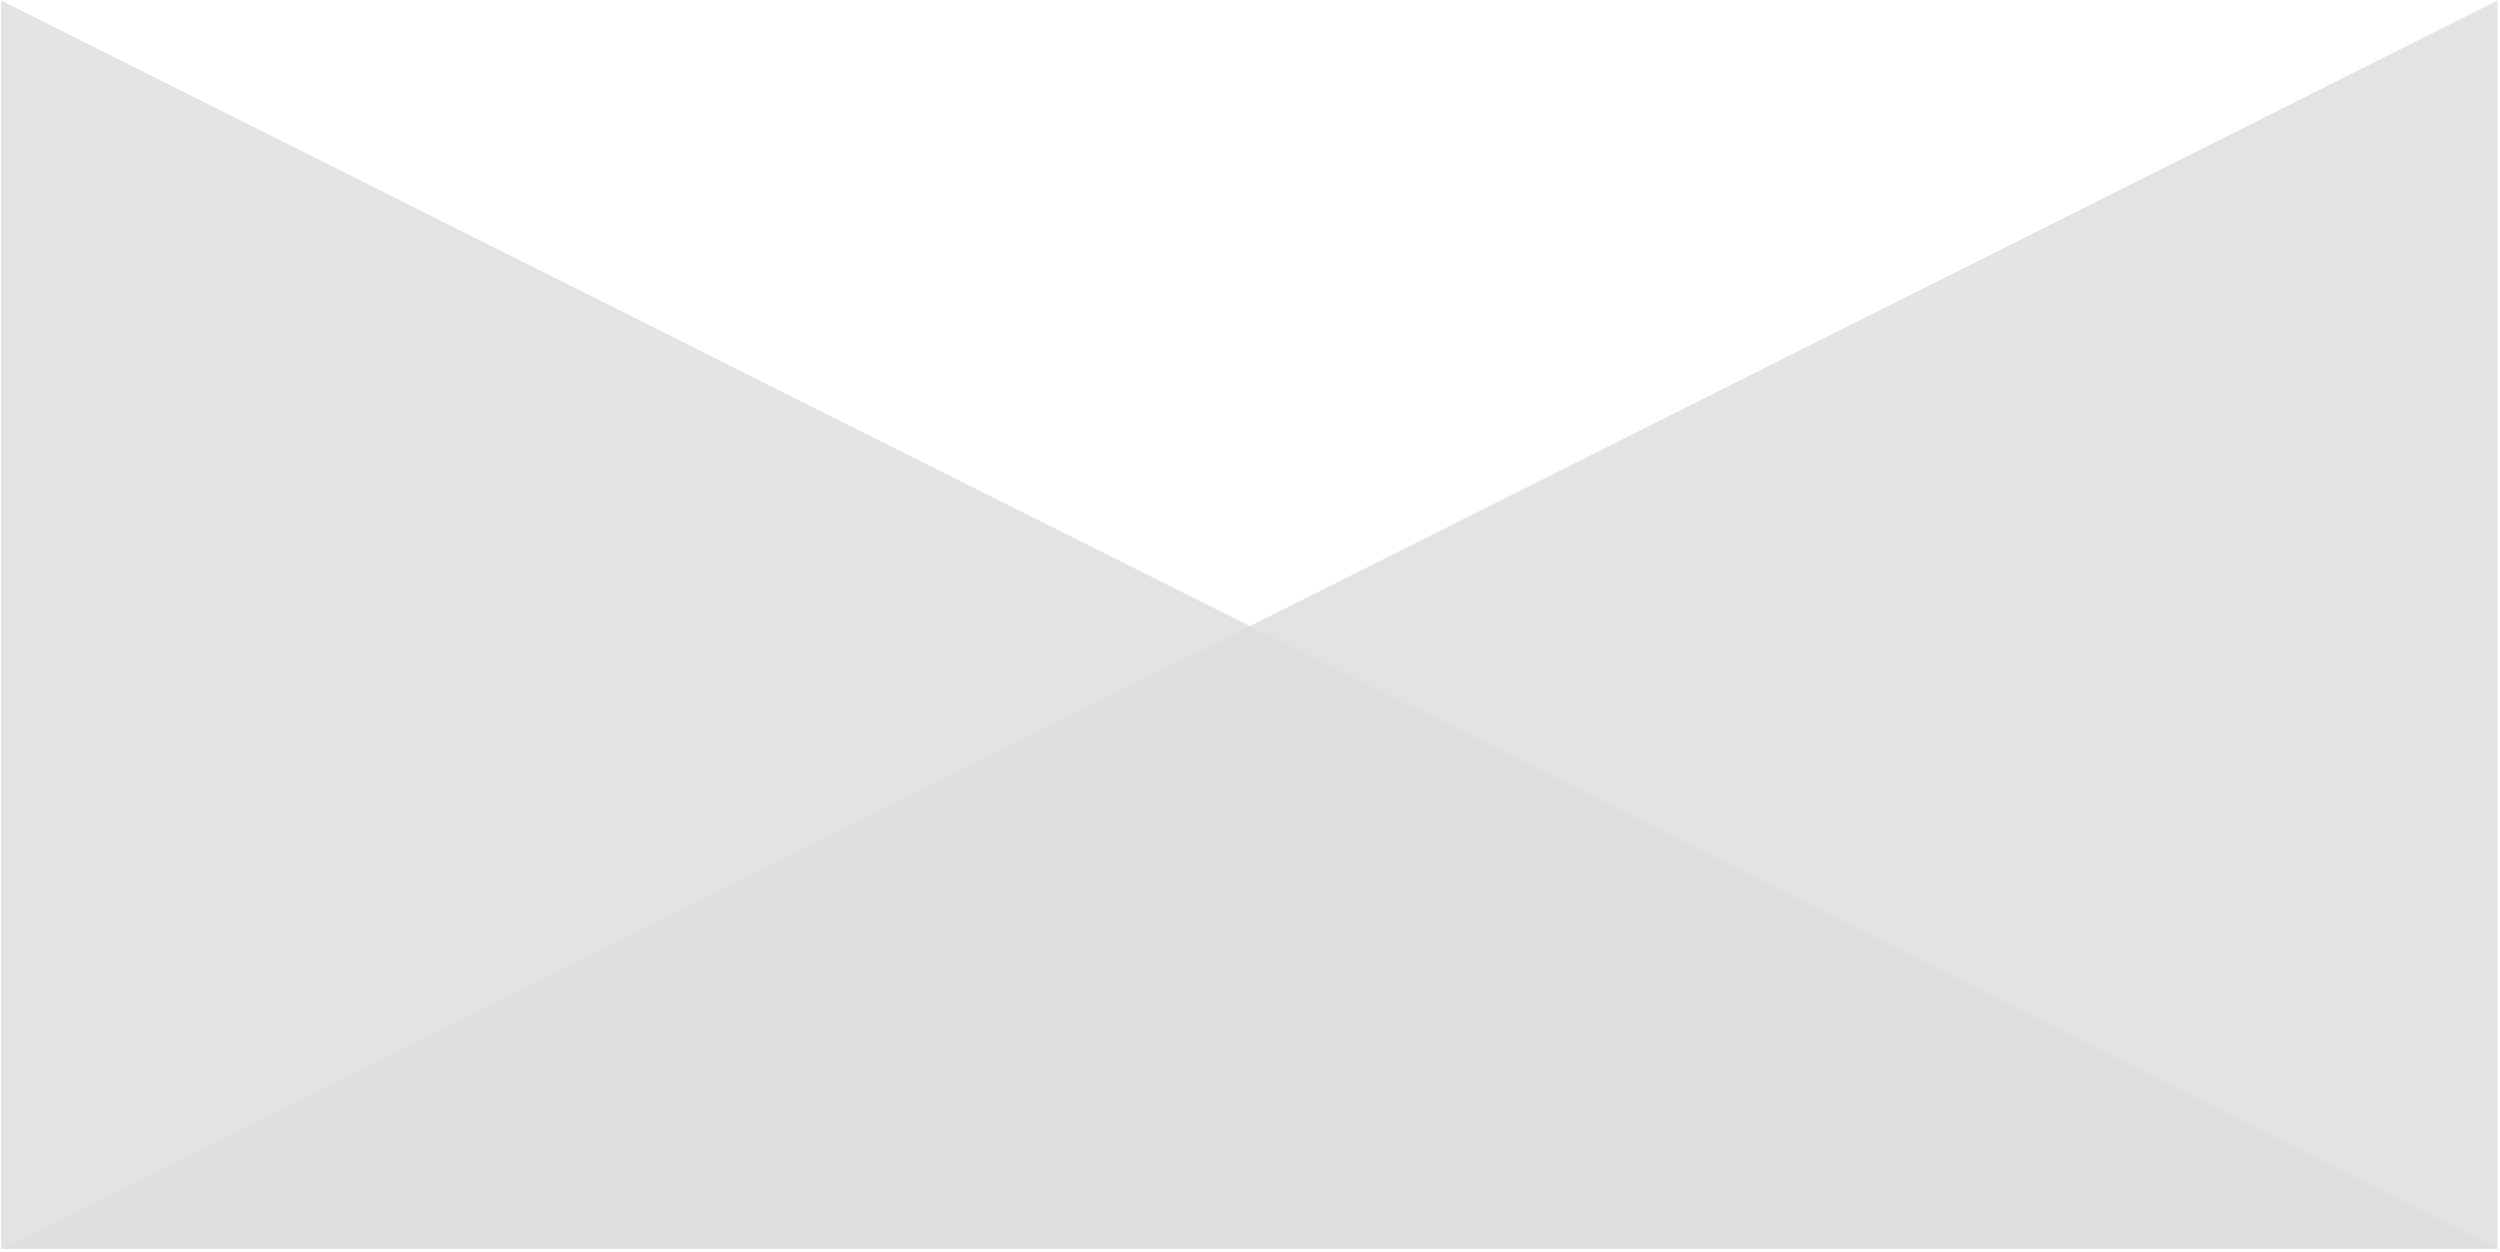
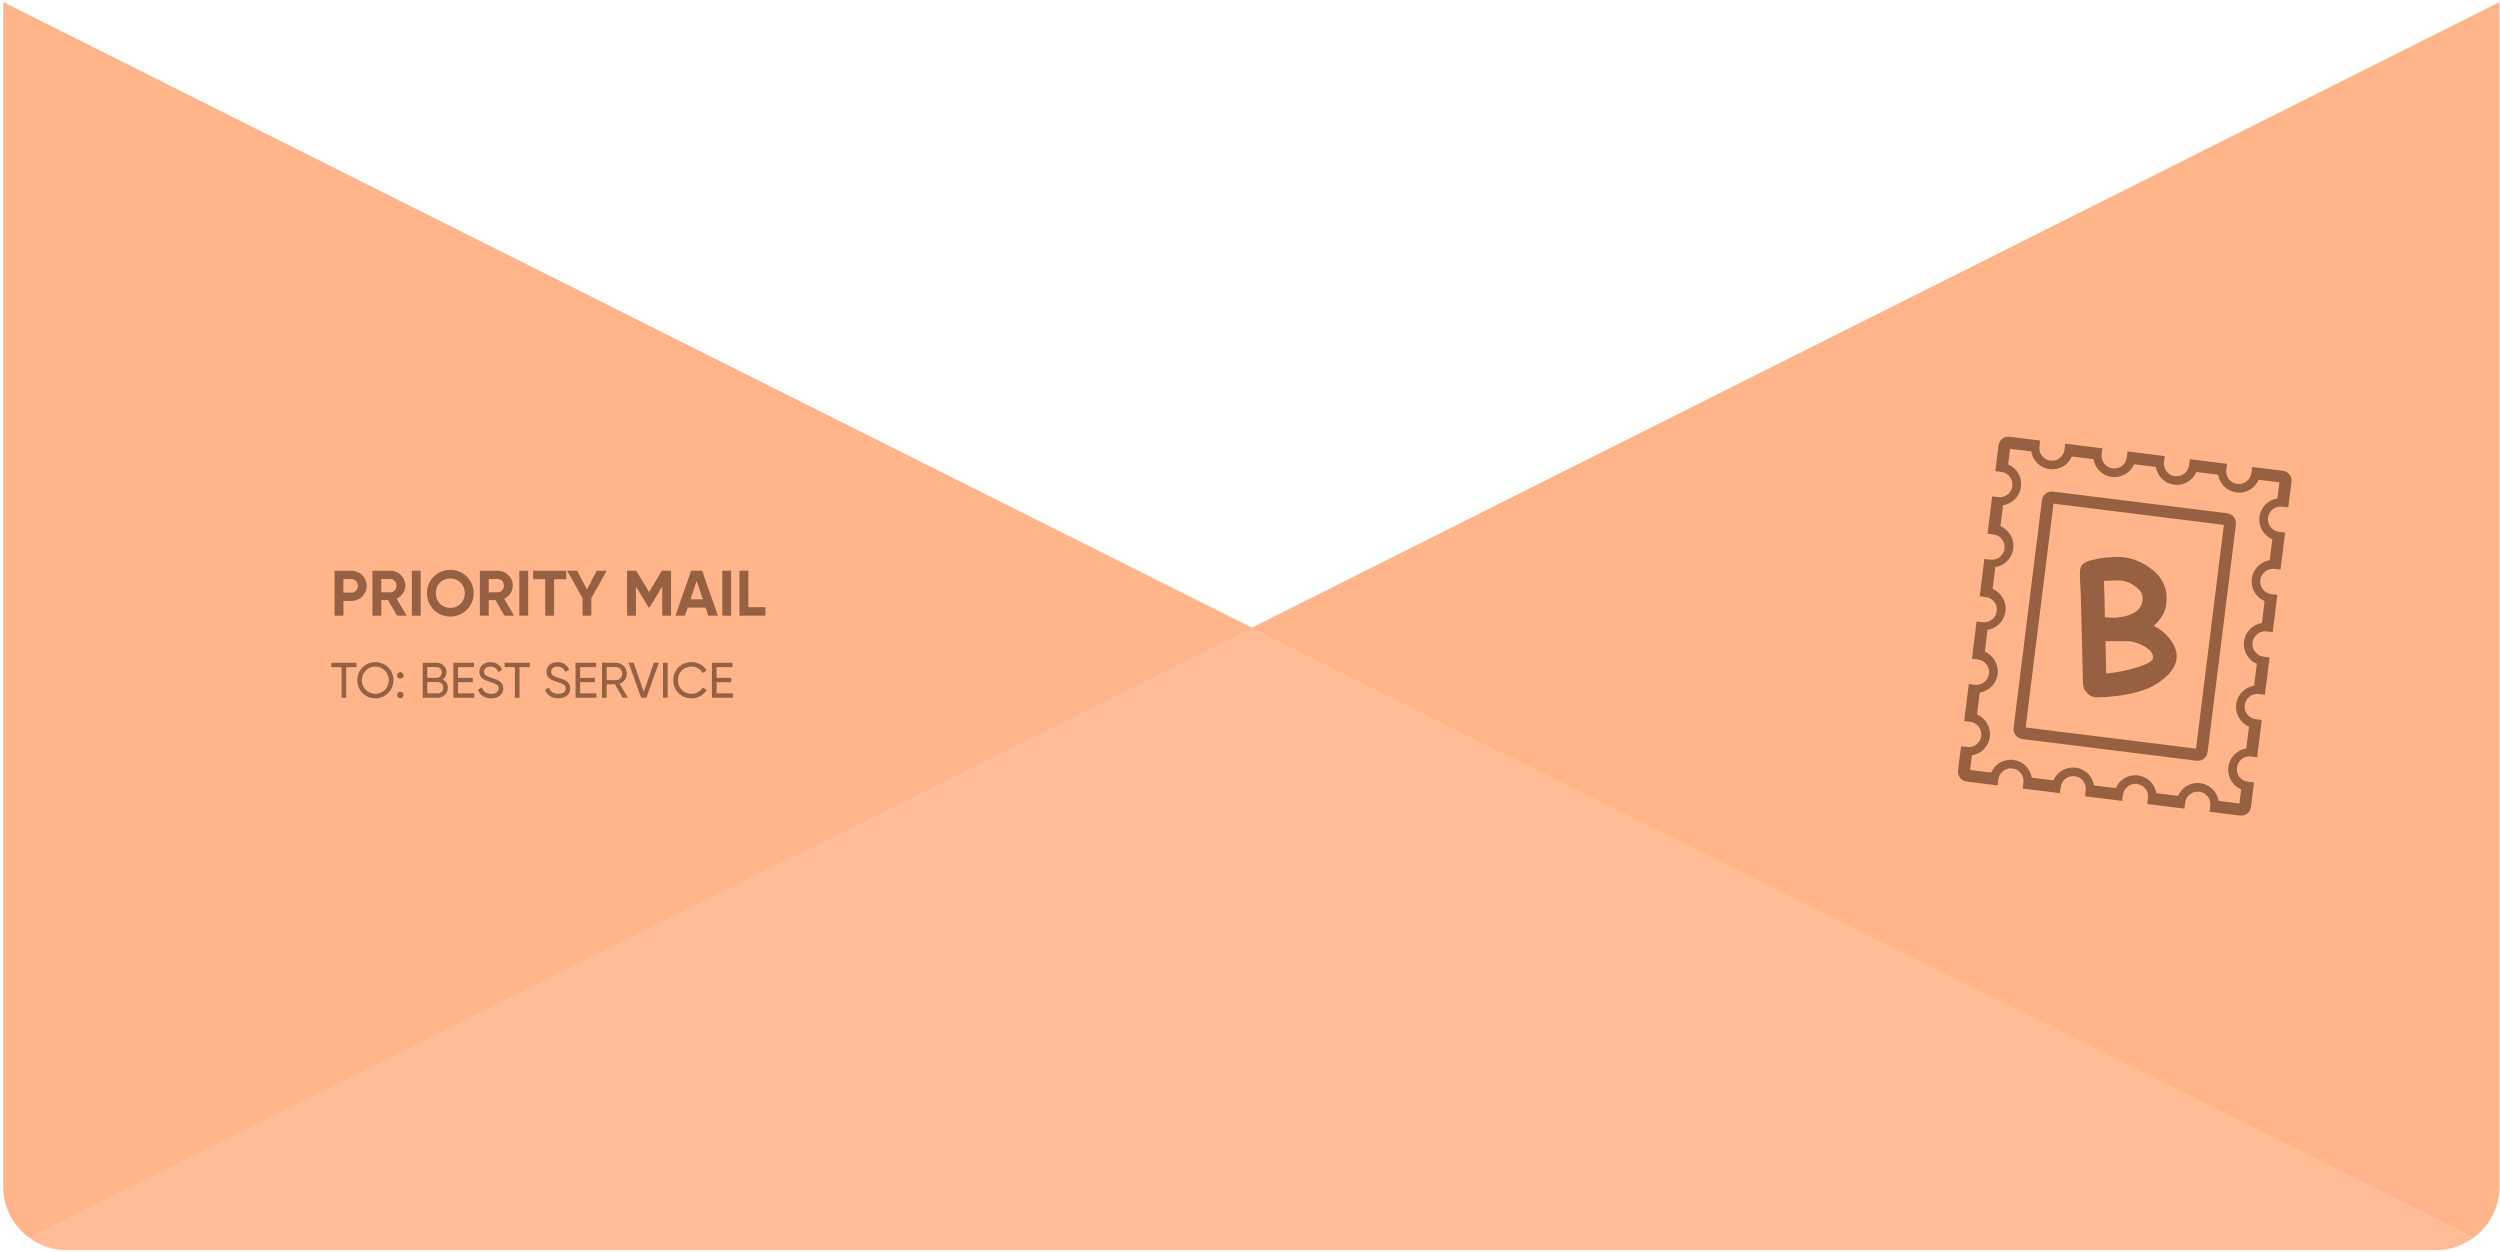
<svg xmlns="http://www.w3.org/2000/svg" width="701" height="351" viewBox="0 0 701 351" fill="none">
-   <path d="M0.322 350.14V0.14L350.46 175.566L700.322 0.14V350.14H0.322Z" fill="#E3E3E3" />
-   <path d="M350.465 175.562L0.324 350.14H700.322L350.465 175.562Z" fill="#DEDEDE" />
+   <mask id="mask0" mask-type="alpha" maskUnits="userSpaceOnUse" x="0" y="0" width="701" height="351">
+     <path d="M0.871 0.574H700.869V332.575C700.869 342.516 692.81 350.575 682.869 350.575H18.871C8.93 350.575 0.871 342.516 0.871 332.575V0.574Z" fill="#C4C4C4" />
+   </mask>
+   <g mask="url(#mask0)">
+     <path d="M0.871 350.575V0.574L351.009 176.001L700.871 0.574V350.575H0.871Z" fill="#FFB489" />
+     <path d="M351.014 175.997L0.873 350.575H700.871L351.014 175.997Z" fill="#FFBC96" />
+     <path d="M98.509 160.036H93.811V172.636H96.295V168.496H98.509C100.939 168.496 102.811 166.624 102.811 164.266C102.811 161.908 100.939 160.036 98.509 160.036ZM98.509 166.174H96.295V162.358H98.509C99.571 162.358 100.345 163.168 100.345 164.266C100.345 165.346 99.571 166.174 98.509 166.174ZM111.34 172.636H114.022L111.232 167.884C112.672 167.218 113.662 165.796 113.662 164.212C113.662 161.908 111.79 160.036 109.468 160.036H104.428V172.636H106.912V168.262H108.802L111.34 172.636ZM106.912 162.358H109.468C110.404 162.358 111.178 163.168 111.178 164.212C111.178 165.256 110.404 166.084 109.468 166.084H106.912V162.358ZM115.484 160.036V172.636H117.968V160.036H115.484ZM126.259 172.888C129.895 172.888 132.811 170.008 132.811 166.336C132.811 162.646 129.895 159.784 126.259 159.784C122.623 159.784 119.725 162.646 119.725 166.336C119.725 170.008 122.623 172.888 126.259 172.888ZM126.259 170.458C123.973 170.458 122.191 168.748 122.191 166.336C122.191 163.906 123.973 162.196 126.259 162.196C128.545 162.196 130.327 163.906 130.327 166.336C130.327 168.748 128.545 170.458 126.259 170.458ZM141.469 172.636H144.151L141.361 167.884C142.801 167.218 143.791 165.796 143.791 164.212C143.791 161.908 141.919 160.036 139.597 160.036H134.557V172.636H137.041V168.262H138.931L141.469 172.636ZM137.041 162.358H139.597C140.533 162.358 141.307 163.168 141.307 164.212C141.307 165.256 140.533 166.084 139.597 166.084H137.041V162.358ZM145.613 160.036V172.636H148.097V160.036H145.613ZM158.764 160.036H149.494V162.412H152.878V172.636H155.362V162.412H158.764V160.036ZM170.122 160.036H167.314L164.578 165.292L161.842 160.036H159.034L163.336 167.722V172.636H165.802V167.722L170.122 160.036ZM188.16 160.036H185.604L182.004 165.994L178.386 160.036H175.83V172.636H178.314V164.482L181.86 170.314H182.148L185.694 164.464V172.636H188.16V160.036ZM198.608 172.636H201.308L196.88 160.036H193.802L189.392 172.636H192.074L192.83 170.368H197.852L198.608 172.636ZM193.622 168.046L195.35 162.898L197.078 168.046H193.622ZM202.531 160.036V172.636H205.015V160.036H202.531ZM209.832 170.26V160.036H207.348V172.636H214.638V170.26H209.832ZM99.963 185.836H92.893V187.068H95.777V195.636H97.065V187.068H99.963V185.836ZM105.241 195.818C108.083 195.818 110.323 193.55 110.323 190.736C110.323 187.908 108.083 185.654 105.241 185.654C102.399 185.654 100.173 187.908 100.173 190.736C100.173 193.55 102.399 195.818 105.241 195.818ZM105.241 194.544C103.099 194.544 101.461 192.878 101.461 190.736C101.461 188.58 103.099 186.914 105.241 186.914C107.383 186.914 109.021 188.58 109.021 190.736C109.021 192.878 107.383 194.544 105.241 194.544ZM112.258 190.288C112.776 190.288 113.168 189.882 113.168 189.378C113.168 188.874 112.776 188.468 112.258 188.468C111.754 188.468 111.348 188.874 111.348 189.378C111.348 189.882 111.754 190.288 112.258 190.288ZM112.258 195.79C112.776 195.79 113.168 195.384 113.168 194.88C113.168 194.376 112.776 193.97 112.258 193.97C111.754 193.97 111.348 194.376 111.348 194.88C111.348 195.384 111.754 195.79 112.258 195.79ZM124.119 190.554C124.763 190.106 125.183 189.392 125.183 188.51C125.183 186.998 123.965 185.836 122.439 185.836H118.519V195.636H122.747C124.329 195.636 125.589 194.432 125.589 192.864C125.589 191.8 125.001 190.974 124.119 190.554ZM122.439 187.054C123.251 187.054 123.895 187.726 123.895 188.552C123.895 189.392 123.251 190.05 122.439 190.05H119.821V187.054H122.439ZM122.747 194.418H119.821V191.24H122.747C123.615 191.24 124.301 191.94 124.301 192.822C124.301 193.718 123.615 194.418 122.747 194.418ZM128.434 194.404V191.296H132.564V190.078H128.434V187.068H132.914V185.836H127.132V195.636H132.984V194.404H128.434ZM137.72 195.818C139.722 195.818 141.108 194.726 141.108 193.004C141.108 191.114 139.498 190.61 137.79 190.05C136.418 189.616 135.732 189.28 135.732 188.37C135.732 187.474 136.46 186.914 137.51 186.914C138.7 186.914 139.386 187.586 139.736 188.426L140.828 187.796C140.282 186.564 139.12 185.654 137.51 185.654C135.872 185.654 134.43 186.662 134.43 188.426C134.43 190.246 135.942 190.736 137.51 191.24C138.952 191.688 139.82 192.024 139.82 193.032C139.82 193.914 139.134 194.544 137.748 194.544C136.32 194.544 135.48 193.844 135.13 192.766L134.01 193.41C134.528 194.88 135.858 195.818 137.72 195.818ZM148.566 185.836H141.496V187.068H144.38V195.636H145.668V187.068H148.566V185.836ZM156.519 195.818C158.521 195.818 159.907 194.726 159.907 193.004C159.907 191.114 158.297 190.61 156.589 190.05C155.217 189.616 154.531 189.28 154.531 188.37C154.531 187.474 155.259 186.914 156.309 186.914C157.499 186.914 158.185 187.586 158.535 188.426L159.627 187.796C159.081 186.564 157.919 185.654 156.309 185.654C154.671 185.654 153.229 186.662 153.229 188.426C153.229 190.246 154.741 190.736 156.309 191.24C157.751 191.688 158.619 192.024 158.619 193.032C158.619 193.914 157.933 194.544 156.547 194.544C155.119 194.544 154.279 193.844 153.929 192.766L152.809 193.41C153.327 194.88 154.657 195.818 156.519 195.818ZM162.682 194.404V191.296H166.812V190.078H162.682V187.068H167.162V185.836H161.38V195.636H167.232V194.404H162.682ZM174.614 195.636H176.056L173.746 191.716C174.922 191.296 175.776 190.162 175.776 188.874C175.776 187.194 174.404 185.836 172.724 185.836H168.804V195.636H170.106V191.884H172.416L174.614 195.636ZM170.106 187.054H172.724C173.69 187.054 174.474 187.866 174.474 188.874C174.474 189.882 173.69 190.708 172.724 190.708H170.106V187.054ZM179.774 195.636H181.244L184.758 185.836H183.344L180.516 194.012L177.674 185.836H176.274L179.774 195.636ZM185.907 185.836V195.636H187.209V185.836H185.907ZM193.918 195.818C195.738 195.818 197.334 194.866 198.146 193.424L197.012 192.78C196.452 193.844 195.262 194.544 193.918 194.544C191.622 194.544 190.082 192.878 190.082 190.736C190.082 188.58 191.622 186.914 193.918 186.914C195.262 186.914 196.452 187.614 197.012 188.692L198.146 188.034C197.32 186.592 195.724 185.654 193.918 185.654C190.922 185.654 188.794 187.908 188.794 190.736C188.794 193.55 190.922 195.818 193.918 195.818ZM200.922 194.404V191.296H205.052V190.078H200.922V187.068H205.402V185.836H199.62V195.636H205.472V194.404H200.922Z" fill="#966042" />
+     <path fill-rule="evenodd" clip-rule="evenodd" d="M572.557 140.261C572.747 138.736 574.136 137.654 575.661 137.844L624.542 143.929C626.067 144.119 627.149 145.509 626.959 147.033L619.01 210.888C618.82 212.413 617.43 213.495 615.906 213.305L567.025 207.221C565.5 207.031 564.418 205.641 564.608 204.116L572.557 140.261ZM575.801 141.226L567.989 203.976L615.766 209.924L623.577 147.173L575.801 141.226Z" fill="#966041" />
+     <path fill-rule="evenodd" clip-rule="evenodd" d="M622.371 129.794L616.282 129.036L614.032 128.756L613.823 130.433C613.581 132.377 611.809 133.757 609.865 133.515C607.921 133.273 606.541 131.501 606.783 129.557L606.992 127.879L604.906 127.62L598.817 126.862L596.568 126.582L596.359 128.259C596.117 130.203 594.345 131.583 592.401 131.341C590.457 131.099 589.077 129.327 589.319 127.383L589.528 125.706L587.441 125.446L581.352 124.688L579.104 124.408L578.895 126.085C578.653 128.029 576.881 129.409 574.937 129.167C572.993 128.925 571.613 127.153 571.855 125.209L572.064 123.532L569.976 123.272L563.485 122.464C561.961 122.274 560.571 123.356 560.381 124.881L560.027 127.722L560.029 127.722L559.482 132.112L561.167 132.322L561.168 132.322C563.12 132.565 564.505 134.344 564.262 136.297C564.019 138.249 562.24 139.634 560.287 139.391L560.277 139.39L558.602 139.182L558.076 143.407L558.075 143.407L557.844 145.26L557.845 145.26L557.299 149.65L558.983 149.86L558.984 149.86C560.936 150.103 562.322 151.882 562.079 153.835C561.836 155.787 560.056 157.172 558.104 156.929L558.096 156.928L556.419 156.72L555.893 160.945L555.892 160.945L555.661 162.797L555.662 162.797L555.116 167.187L556.8 167.397L556.801 167.397C558.753 167.64 560.139 169.419 559.896 171.372C559.653 173.324 557.873 174.709 555.921 174.466L555.918 174.466L554.236 174.257L553.71 178.482L553.708 178.482L553.478 180.334L553.479 180.334L552.933 184.724L554.611 184.933L554.618 184.934C556.57 185.177 557.956 186.956 557.713 188.909C557.47 190.861 555.69 192.246 553.738 192.003L553.737 192.003L552.053 191.794L551.527 196.019L551.525 196.019L551.305 197.791L551.306 197.791L550.76 202.181L552.438 202.39L552.445 202.391C554.397 202.634 555.783 204.413 555.54 206.365C555.297 208.318 553.517 209.703 551.565 209.46L551.564 209.46L549.88 209.25L549.354 213.476L549.352 213.476L549.033 216.042C548.843 217.567 549.925 218.957 551.45 219.146L557.919 219.952L560.121 220.226L560.33 218.549C560.572 216.605 562.344 215.225 564.288 215.467C566.232 215.709 567.612 217.481 567.37 219.425L567.161 221.102L569.295 221.368L575.384 222.126L577.586 222.4L577.795 220.723C578.037 218.779 579.809 217.399 581.753 217.641C583.697 217.883 585.077 219.655 584.835 221.599L584.626 223.277L586.76 223.542L592.849 224.3L595.05 224.574L595.259 222.897C595.501 220.953 597.273 219.573 599.217 219.815C601.161 220.057 602.541 221.829 602.299 223.773L602.09 225.451L604.225 225.716L610.314 226.474L612.514 226.748L612.722 225.071C612.964 223.127 614.737 221.747 616.681 221.989C618.625 222.231 620.005 224.003 619.763 225.947L619.554 227.624L621.69 227.89L628.077 228.685C629.602 228.875 630.992 227.793 631.182 226.268L631.488 223.806L631.469 223.803L632.015 219.414L630.331 219.204L630.33 219.204C628.378 218.961 626.992 217.181 627.235 215.229C627.478 213.277 629.258 211.891 631.21 212.134L631.22 212.136L632.895 212.344L633.421 208.119L633.441 208.121L633.672 206.268L633.652 206.265L634.199 201.876L632.514 201.666L632.513 201.666C630.561 201.423 629.175 199.643 629.418 197.691C629.661 195.739 631.441 194.353 633.393 194.596L633.402 194.597L635.079 194.806L635.605 190.58L635.624 190.583L635.855 188.731L635.835 188.728L636.382 184.339L634.697 184.129L634.696 184.129C632.744 183.886 631.358 182.106 631.601 180.154C631.844 178.202 633.624 176.816 635.576 177.059L635.579 177.06L637.262 177.269L637.788 173.044L637.807 173.046L638.038 171.194L638.018 171.191L638.565 166.802L636.887 166.593L636.879 166.592C634.927 166.349 633.541 164.569 633.784 162.617C634.028 160.665 635.807 159.279 637.759 159.522L637.76 159.522L639.445 159.732L639.971 155.507L639.99 155.509L640.211 153.737L640.191 153.735L640.738 149.345L639.06 149.136L639.052 149.135C637.1 148.892 635.715 147.112 635.958 145.16C636.201 143.208 637.98 141.822 639.932 142.065L639.933 142.066L641.618 142.275L642.144 138.05L642.163 138.052L642.53 135.107C642.72 133.582 641.638 132.192 640.113 132.003L633.747 131.21L631.497 130.93L631.288 132.607C631.046 134.551 629.274 135.931 627.33 135.689C625.386 135.447 624.006 133.675 624.248 131.731L624.457 130.054L622.371 129.794ZM561.654 141.681L560.925 147.537C563.326 148.565 564.862 151.088 564.523 153.81C564.184 156.531 562.077 158.601 559.497 159.009L558.734 165.137C561.135 166.165 562.671 168.688 562.332 171.41C561.993 174.132 559.886 176.201 557.306 176.609L556.543 182.737C558.944 183.766 560.48 186.289 560.141 189.01C559.802 191.732 557.695 193.801 555.115 194.209L554.352 200.338C556.753 201.366 558.289 203.889 557.95 206.611C557.611 209.332 555.504 211.402 552.924 211.81L552.414 215.902L558.331 216.639C559.355 214.263 561.855 212.745 564.551 213.08C567.247 213.416 569.298 215.501 569.708 218.055L575.796 218.813C576.82 216.437 579.319 214.919 582.016 215.255C584.712 215.59 586.763 217.675 587.173 220.229L593.261 220.987C594.285 218.611 596.784 217.093 599.48 217.429C602.177 217.764 604.228 219.849 604.638 222.403L610.726 223.161C611.75 220.785 614.249 219.267 616.945 219.603C619.642 219.938 621.693 222.023 622.102 224.577L627.938 225.304L628.43 221.347C626.029 220.319 624.493 217.796 624.832 215.074C625.171 212.353 627.278 210.283 629.858 209.875L630.621 203.747C628.22 202.719 626.684 200.196 627.023 197.474C627.362 194.752 629.469 192.683 632.049 192.275L632.812 186.147C630.411 185.119 628.875 182.596 629.214 179.874C629.553 177.152 631.66 175.083 634.24 174.675L635.003 168.546C632.602 167.518 631.066 164.995 631.405 162.273C631.743 159.552 633.851 157.482 636.431 157.074L637.16 151.218C634.759 150.19 633.223 147.667 633.562 144.945C633.901 142.224 636.008 140.154 638.588 139.746L639.148 135.247L633.335 134.523C632.311 136.899 629.811 138.417 627.115 138.081C624.419 137.746 622.368 135.661 621.958 133.107L615.87 132.349C614.846 134.725 612.347 136.243 609.65 135.907C606.954 135.572 604.903 133.487 604.493 130.933L598.405 130.175C597.381 132.551 594.882 134.069 592.186 133.733C589.489 133.398 587.438 131.313 587.028 128.759L580.94 128.001C579.916 130.377 577.417 131.895 574.721 131.559C572.024 131.224 569.973 129.139 569.564 126.585L563.625 125.845L563.082 130.209C565.483 131.237 567.019 133.76 566.68 136.481C566.341 139.203 564.234 141.273 561.654 141.681Z" fill="#966041" />
+     <path d="M602.132 193.084C598.405 194.581 593.667 195.4 587.919 195.541C586.951 195.565 586.069 195.182 585.274 194.394C584.496 193.606 584.095 192.751 584.072 191.831L583.442 166.16C583.367 165.063 583.3 163.967 583.24 162.869C583.161 161.628 583.176 160.577 583.284 159.718C583.473 158.195 584.863 157.24 587.455 156.853C588.673 156.468 590.703 156.241 593.544 156.171C596.596 156.096 599.542 157.009 602.384 158.91C605.717 161.122 607.426 163.948 607.511 167.387C607.556 169.243 607.256 170.818 606.609 172.11C606.102 173.156 605.2 174.285 603.905 175.496C605.49 176.217 606.907 177.329 608.155 178.833C609.57 180.511 610.297 182.197 610.339 183.892C610.392 186.04 609.271 188.103 606.977 190.081C605.443 191.395 603.827 192.396 602.132 193.084ZM593.705 162.734C591.623 162.785 590.372 162.832 589.953 162.874L590.103 168.008L590.204 173.094C591.677 173.236 592.785 173.265 593.526 173.182C598.457 172.674 600.882 170.797 600.803 167.551C600.774 166.405 600.021 165.317 598.541 164.287C597.013 163.21 595.401 162.692 593.705 162.734ZM596.959 179.786C595.49 179.822 593.293 179.82 590.368 179.778L590.59 188.836C593.363 188.622 596.361 188.016 599.584 187.016C602.406 186.139 603.789 185.232 603.734 184.297C603.655 183.055 602.715 181.971 600.916 181.046C599.508 180.305 598.189 179.885 596.959 179.786Z" fill="#966041" />
+   </g>
</svg>
